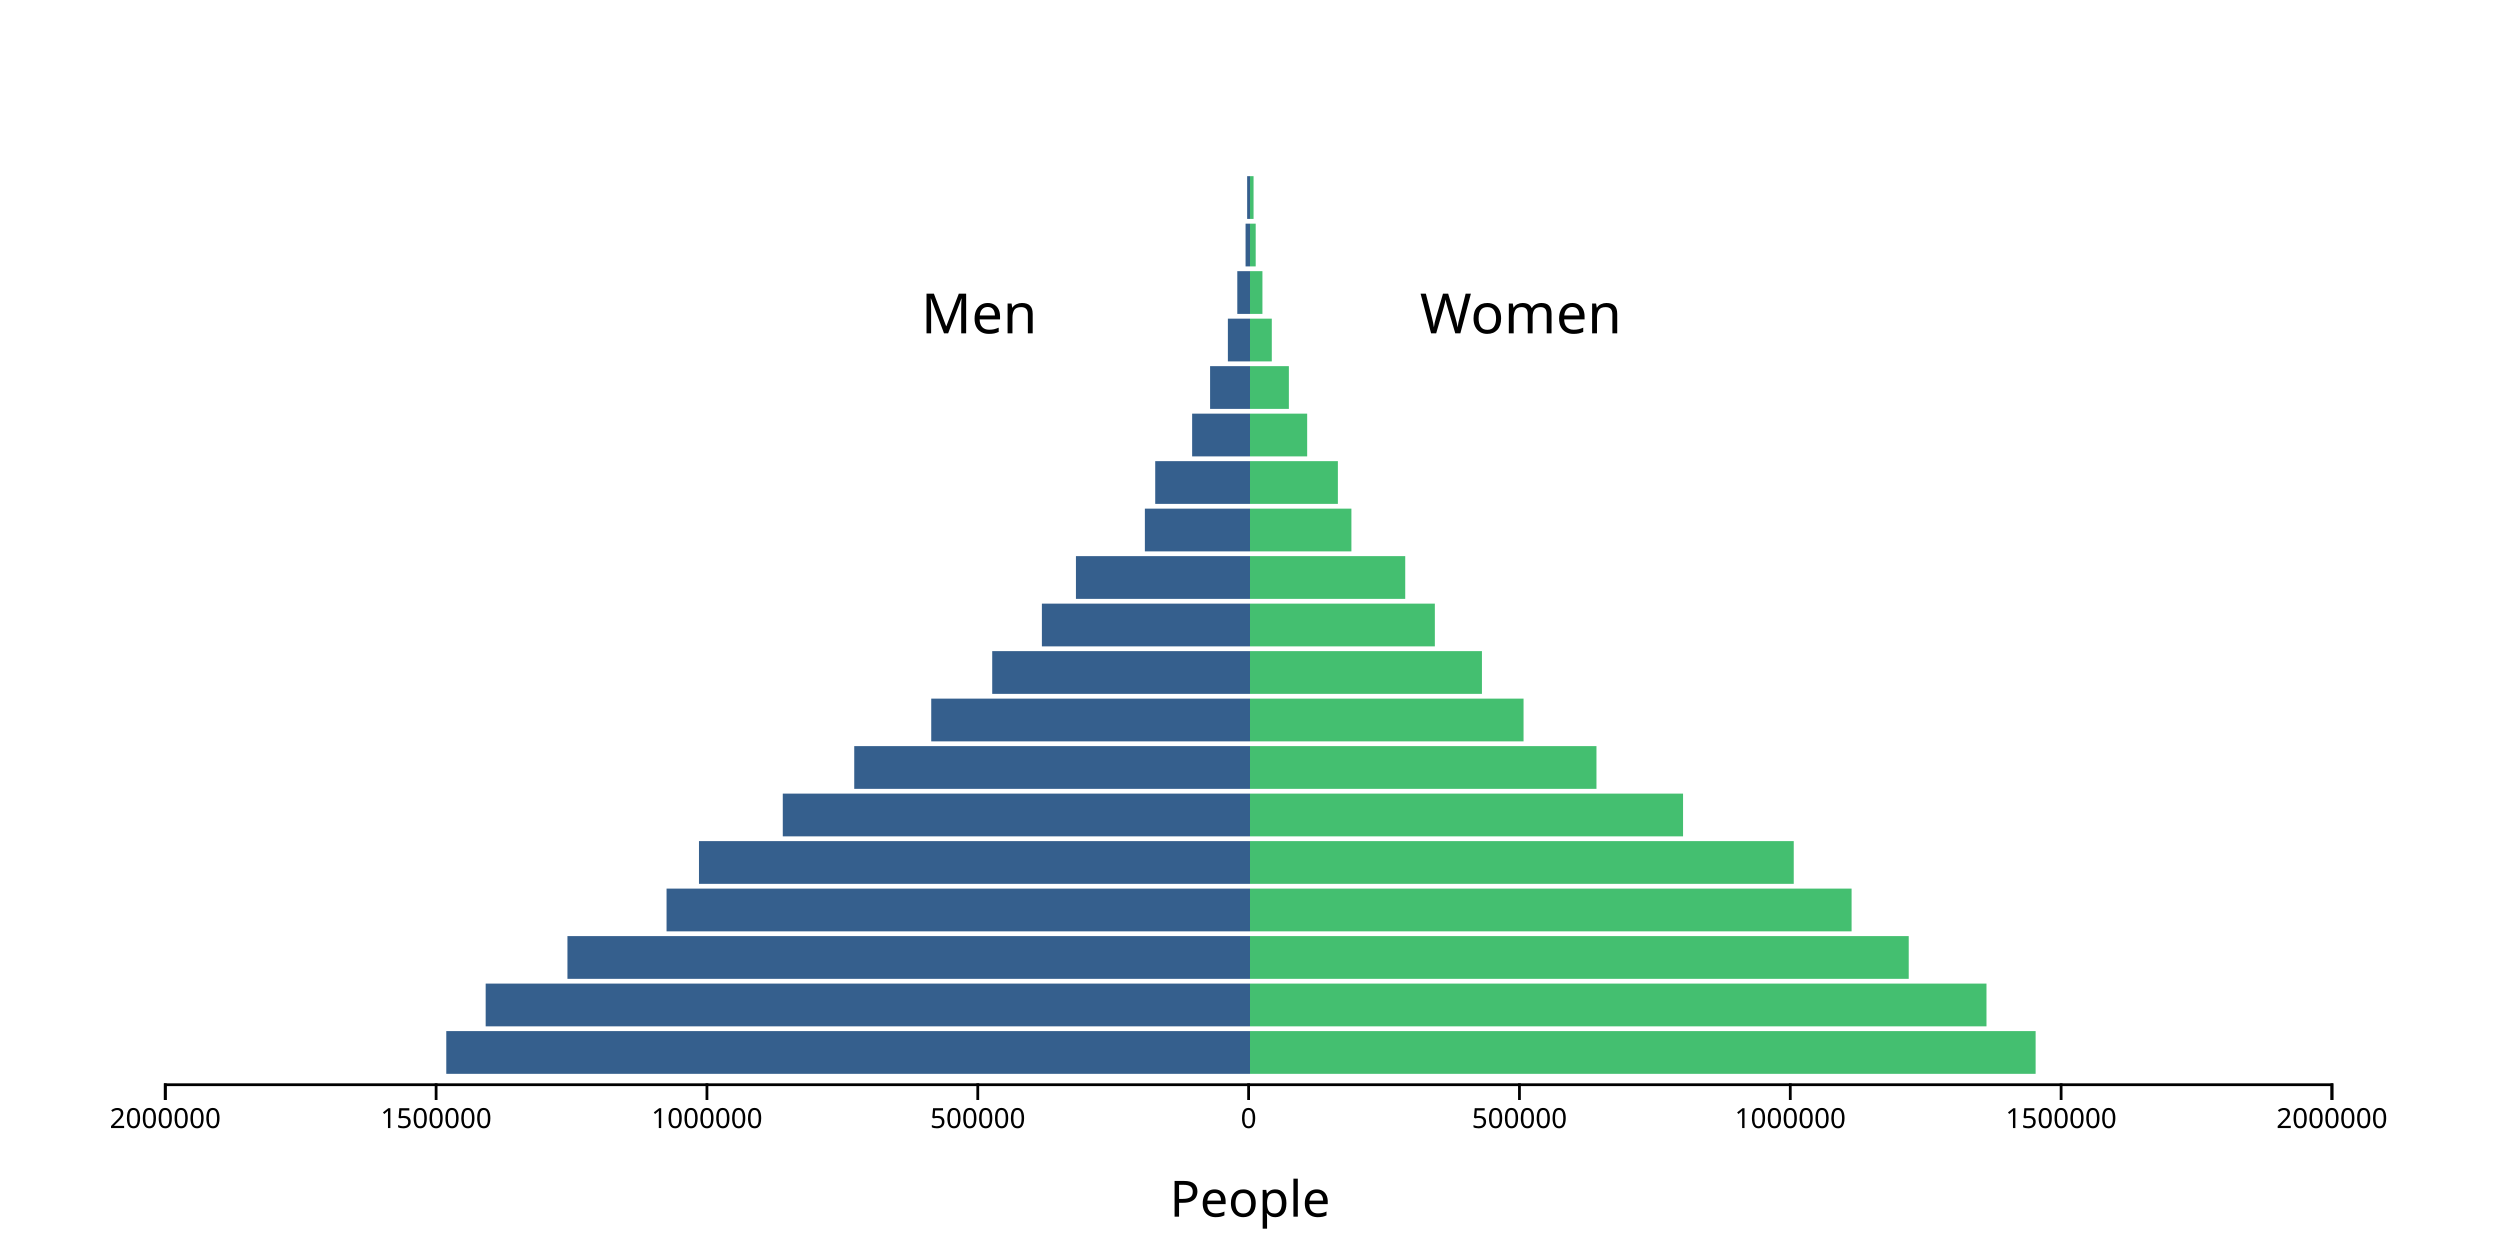
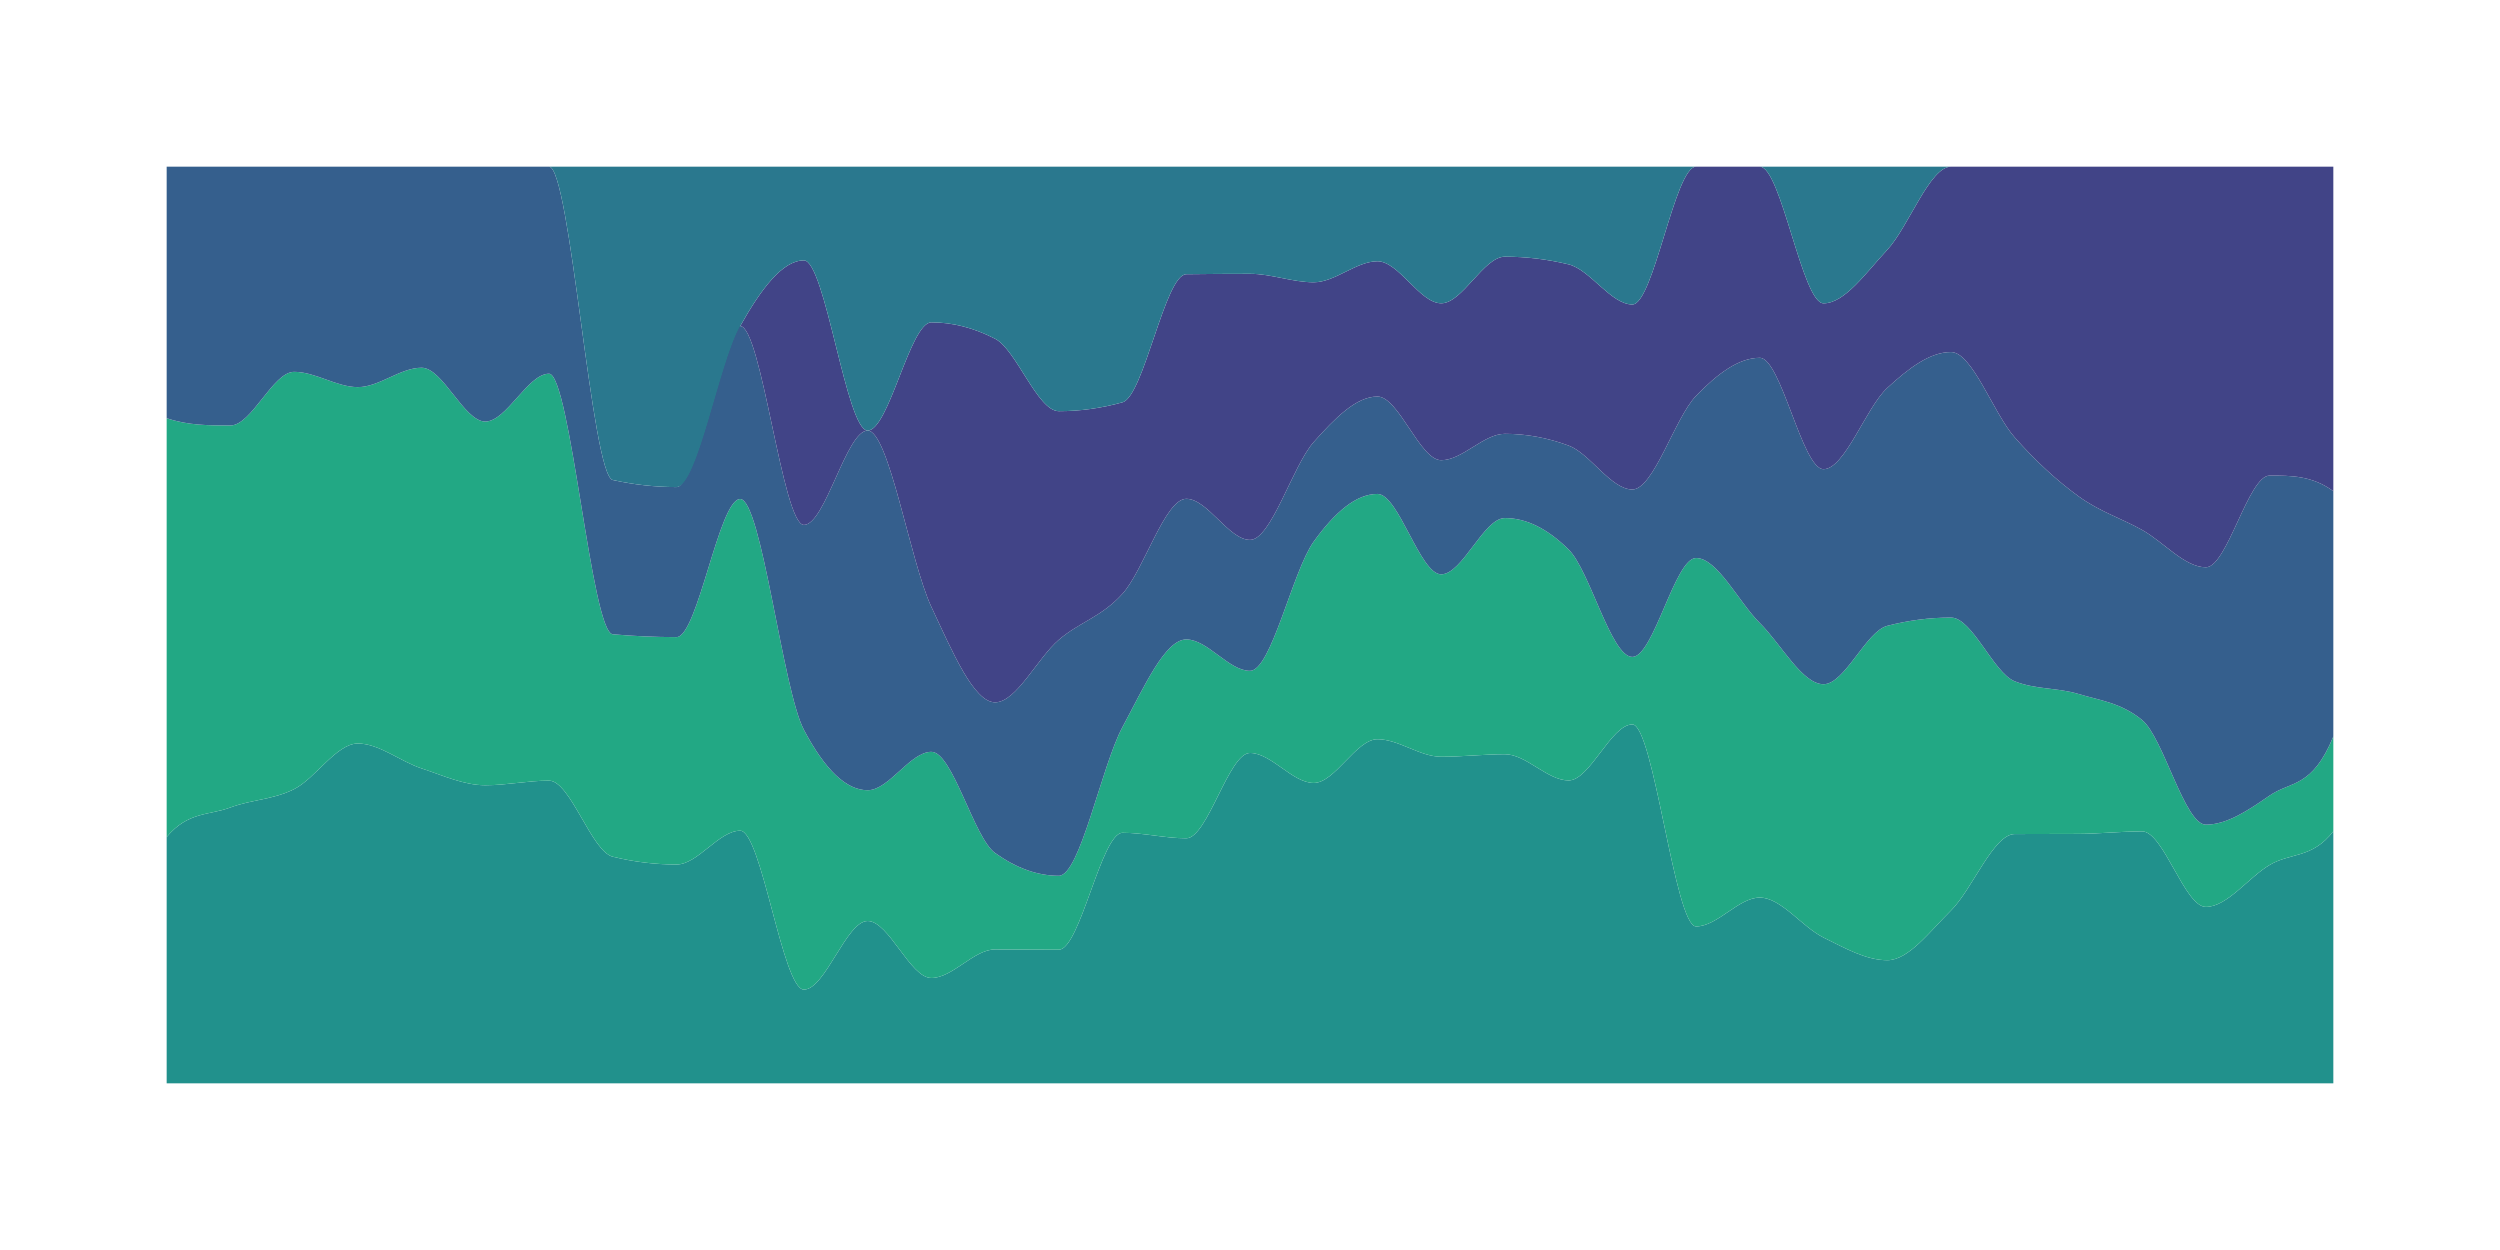
<svg xmlns="http://www.w3.org/2000/svg" width="900px" height="450px">
  <g transform="translate(60, 60)" class="series">
-     <g class="column">
-       <rect y="3.42" x="388.974" height="15.389" width="1.026" fill="rgba(53, 95, 141, 1)" />
-       <rect y="3.42" x="390" height="15.389" width="1.281" fill="rgba(68, 191, 112, 1)" />
-     </g>
-     <g class="column">
-       <rect y="20.518" x="388.404" height="15.389" width="1.596" fill="rgba(53, 95, 141, 1)" />
-       <rect y="20.518" x="390" height="15.389" width="2.05" fill="rgba(68, 191, 112, 1)" />
-     </g>
-     <g class="column">
-       <rect y="37.617" x="385.427" height="15.389" width="4.573" fill="rgba(53, 95, 141, 1)" />
-       <rect y="37.617" x="390" height="15.389" width="4.475" fill="rgba(68, 191, 112, 1)" />
-     </g>
-     <g class="column">
-       <rect y="54.715" x="382.037" height="15.389" width="7.963" fill="rgba(53, 95, 141, 1)" />
-       <rect y="54.715" x="390" height="15.389" width="7.845" fill="rgba(68, 191, 112, 1)" />
-     </g>
-     <g class="column">
-       <rect y="71.813" x="375.633" height="15.389" width="14.367" fill="rgba(53, 95, 141, 1)" />
-       <rect y="71.813" x="390" height="15.389" width="13.994" fill="rgba(68, 191, 112, 1)" />
-     </g>
-     <g class="column">
-       <rect y="88.912" x="369.169" height="15.389" width="20.831" fill="rgba(53, 95, 141, 1)" />
-       <rect y="88.912" x="390" height="15.389" width="20.579" fill="rgba(68, 191, 112, 1)" />
-     </g>
-     <g class="column">
-       <rect y="106.01" x="355.88" height="15.389" width="34.12" fill="rgba(53, 95, 141, 1)" />
-       <rect y="106.01" x="390" height="15.389" width="31.636" fill="rgba(68, 191, 112, 1)" />
-     </g>
-     <g class="column">
-       <rect y="123.109" x="352.154" height="15.389" width="37.846" fill="rgba(53, 95, 141, 1)" />
-       <rect y="123.109" x="390" height="15.389" width="36.506" fill="rgba(68, 191, 112, 1)" />
-     </g>
-     <g class="column">
-       <rect y="140.207" x="327.338" height="15.389" width="62.662" fill="rgba(53, 95, 141, 1)" />
-       <rect y="140.207" x="390" height="15.389" width="55.883" fill="rgba(68, 191, 112, 1)" />
-     </g>
-     <g class="column">
-       <rect y="157.306" x="315.079" height="15.389" width="74.921" fill="rgba(53, 95, 141, 1)" />
-       <rect y="157.306" x="390" height="15.389" width="66.545" fill="rgba(68, 191, 112, 1)" />
-     </g>
-     <g class="column">
-       <rect y="174.404" x="297.197" height="15.389" width="92.803" fill="rgba(53, 95, 141, 1)" />
-       <rect y="174.404" x="390" height="15.389" width="83.496" fill="rgba(68, 191, 112, 1)" />
-     </g>
-     <g class="column">
-       <rect y="191.503" x="275.245" height="15.389" width="114.755" fill="rgba(53, 95, 141, 1)" />
-       <rect y="191.503" x="390" height="15.389" width="98.477" fill="rgba(68, 191, 112, 1)" />
-     </g>
-     <g class="column">
-       <rect y="208.601" x="247.526" height="15.389" width="142.474" fill="rgba(53, 95, 141, 1)" />
-       <rect y="208.601" x="390" height="15.389" width="124.729" fill="rgba(68, 191, 112, 1)" />
-     </g>
-     <g class="column">
-       <rect y="225.699" x="221.803" height="15.389" width="168.197" fill="rgba(53, 95, 141, 1)" />
-       <rect y="225.699" x="390" height="15.389" width="155.899" fill="rgba(68, 191, 112, 1)" />
-     </g>
-     <g class="column">
-       <rect y="242.798" x="191.63" height="15.389" width="198.37" fill="rgba(53, 95, 141, 1)" />
-       <rect y="242.798" x="390" height="15.389" width="195.749" fill="rgba(68, 191, 112, 1)" />
-     </g>
-     <g class="column">
-       <rect y="259.896" x="179.959" height="15.389" width="210.041" fill="rgba(53, 95, 141, 1)" />
-       <rect y="259.896" x="390" height="15.389" width="216.571" fill="rgba(68, 191, 112, 1)" />
-     </g>
-     <g class="column">
-       <rect y="276.995" x="144.281" height="15.389" width="245.719" fill="rgba(53, 95, 141, 1)" />
-       <rect y="276.995" x="390" height="15.389" width="237.142" fill="rgba(68, 191, 112, 1)" />
-     </g>
-     <g class="column">
-       <rect y="294.093" x="114.842" height="15.389" width="275.158" fill="rgba(53, 95, 141, 1)" />
-       <rect y="294.093" x="390" height="15.389" width="265.135" fill="rgba(68, 191, 112, 1)" />
-     </g>
-     <g class="column">
-       <rect y="311.192" x="100.661" height="15.389" width="289.339" fill="rgba(53, 95, 141, 1)" />
-       <rect y="311.192" x="390" height="15.389" width="282.823" fill="rgba(68, 191, 112, 1)" />
-     </g>
-   </g>
-   <text transform="translate(352.5, 120)" font-family="sans-serif" font-size="20" text-anchor="middle">Men</text>
-   <text transform="translate(547.5, 120)" font-family="sans-serif" font-size="20" text-anchor="middle">Women</text>
-   <text transform="translate(450, 420)" font-family="sans-serif" font-size="18" text-anchor="middle" dy="1em">People</text>
-   <g transform="translate(59, 390)">
-     <g fill="none" font-size="10" font-family="sans-serif" text-anchor="middle">
-       <path class="domain" stroke="#000" d="M780.5,6V0.5H0.5V6" />
-       <g class="tick" transform="translate(780, 0)">
-         <line stroke="#000" y2="6" x1="0.5" x2="0.5" />
-         <text fill="#000" y="9" x="0.5" dy="0.71em">2000000</text>
-       </g>
-       <g class="tick" transform="translate(682.5, 0)">
-         <line stroke="#000" y2="6" x1="0.5" x2="0.5" />
-         <text fill="#000" y="9" x="0.5" dy="0.71em">1500000</text>
-       </g>
-       <g class="tick" transform="translate(585, 0)">
-         <line stroke="#000" y2="6" x1="0.5" x2="0.5" />
-         <text fill="#000" y="9" x="0.5" dy="0.71em">1000000</text>
-       </g>
-       <g class="tick" transform="translate(487.5, 0)">
-         <line stroke="#000" y2="6" x1="0.5" x2="0.5" />
-         <text fill="#000" y="9" x="0.5" dy="0.71em">500000</text>
-       </g>
-       <g class="tick" transform="translate(390, 0)">
-         <line stroke="#000" y2="6" x1="0.5" x2="0.5" />
-         <text fill="#000" y="9" x="0.5" dy="0.71em">0</text>
-       </g>
-       <g class="tick" transform="translate(292.5, 0)">
-         <line stroke="#000" y2="6" x1="0.5" x2="0.5" />
-         <text fill="#000" y="9" x="0.5" dy="0.71em">500000</text>
-       </g>
-       <g class="tick" transform="translate(195, 0)">
-         <line stroke="#000" y2="6" x1="0.5" x2="0.5" />
-         <text fill="#000" y="9" x="0.5" dy="0.71em">1000000</text>
-       </g>
-       <g class="tick" transform="translate(97.5, 0)">
-         <line stroke="#000" y2="6" x1="0.5" x2="0.5" />
-         <text fill="#000" y="9" x="0.5" dy="0.71em">1500000</text>
-       </g>
-       <g class="tick" transform="translate(0, 0)">
-         <line stroke="#000" y2="6" x1="0.5" x2="0.5" />
-         <text fill="#000" y="9" x="0.5" dy="0.71em">2000000</text>
-       </g>
-     </g>
+     <path fill="rgb(33, 145, 140)" d="M0,330C7.647,330,15.294,330,22.941,330C30.588,330,38.235,330,45.882,330C53.529,330,61.176,330,68.824,330C76.471,330,84.118,330,91.765,330C99.412,330,107.059,330,114.706,330C122.353,330,130,330,137.647,330C145.294,330,152.941,330,160.588,330C168.235,330,175.882,330,183.529,330C191.176,330,198.824,330,206.471,330C214.118,330,221.765,330,229.412,330C237.059,330,244.706,330,252.353,330C260,330,267.647,330,275.294,330C282.941,330,290.588,330,298.235,330C305.882,330,313.529,330,321.176,330C328.824,330,336.471,330,344.118,330C351.765,330,359.412,330,367.059,330C374.706,330,382.353,330,390,330C397.647,330,405.294,330,412.941,330C420.588,330,428.235,330,435.882,330C443.529,330,451.176,330,458.824,330C466.471,330,474.118,330,481.765,330C489.412,330,497.059,330,504.706,330C512.353,330,520,330,527.647,330C535.294,330,542.941,330,550.588,330C558.235,330,565.882,330,573.529,330C581.176,330,588.824,330,596.471,330C604.118,330,611.765,330,619.412,330C627.059,330,634.706,330,642.353,330C650,330,657.647,330,665.294,330C672.941,330,680.588,330,688.235,330C695.882,330,703.529,330,711.176,330C718.824,330,726.471,330,734.118,330C741.765,330,749.412,330,757.059,330C764.706,330,772.353,330,780,330L780,239.27C772.353,249.126,764.706,246.859,757.059,251.394C749.412,255.93,741.765,266.483,734.118,266.483C726.471,266.483,718.824,239.301,711.176,239.301C703.529,239.301,695.882,240.156,688.235,240.199C680.588,240.242,672.941,240.22,665.294,240.263C657.647,240.306,650,260.221,642.353,267.79C634.706,275.36,627.059,285.681,619.412,285.681C611.765,285.681,604.118,281.274,596.471,277.515C588.824,273.756,581.176,263.128,573.529,263.128C565.882,263.128,558.235,273.519,550.588,273.519C542.941,273.519,535.294,200.797,527.647,200.797C520,200.797,512.353,220.959,504.706,220.959C497.059,220.959,489.412,211.532,481.765,211.532C474.118,211.532,466.471,212.432,458.824,212.432C451.176,212.432,443.529,206.124,435.882,206.124C428.235,206.124,420.588,221.86,412.941,221.86C405.294,221.86,397.647,211.071,390,211.071C382.353,211.071,374.706,241.786,367.059,241.786C359.412,241.786,351.765,239.805,344.118,239.805C336.471,239.805,328.824,281.892,321.176,281.892C313.529,281.892,305.882,281.79,298.235,281.79C290.588,281.79,282.941,292.072,275.294,292.072C267.647,292.072,260,271.567,252.353,271.567C244.706,271.567,237.059,296.256,229.412,296.256C221.765,296.256,214.118,239.049,206.471,239.049C198.824,239.049,191.176,251.228,183.529,251.228C175.882,251.228,168.235,250.29,160.588,248.415C152.941,246.54,145.294,221.028,137.647,221.028C130,221.028,122.353,222.696,114.706,222.696C107.059,222.696,99.412,219.133,91.765,216.627C84.118,214.122,76.471,207.662,68.824,207.662C61.176,207.662,53.529,220.251,45.882,224.09C38.235,227.928,30.588,227.819,22.941,230.693C15.294,233.567,7.647,232.13,0,241.335Z" />
+     <path fill="rgb(34, 168, 132)" d="M0,241.335C7.647,232.13,15.294,233.567,22.941,230.693C30.588,227.819,38.235,227.928,45.882,224.09C53.529,220.251,61.176,207.662,68.824,207.662C76.471,207.662,84.118,214.122,91.765,216.627C99.412,219.133,107.059,222.696,114.706,222.696C122.353,222.696,130,221.028,137.647,221.028C145.294,221.028,152.941,246.54,160.588,248.415C168.235,250.29,175.882,251.228,183.529,251.228C191.176,251.228,198.824,239.049,206.471,239.049C214.118,239.049,221.765,296.256,229.412,296.256C237.059,296.256,244.706,271.567,252.353,271.567C260,271.567,267.647,292.072,275.294,292.072C282.941,292.072,290.588,281.79,298.235,281.79C305.882,281.79,313.529,281.892,321.176,281.892C328.824,281.892,336.471,239.805,344.118,239.805C351.765,239.805,359.412,241.786,367.059,241.786C374.706,241.786,382.353,211.071,390,211.071C397.647,211.071,405.294,221.86,412.941,221.86C420.588,221.86,428.235,206.124,435.882,206.124C443.529,206.124,451.176,212.432,458.824,212.432C466.471,212.432,474.118,211.532,481.765,211.532C489.412,211.532,497.059,220.959,504.706,220.959C512.353,220.959,520,200.797,527.647,200.797C535.294,200.797,542.941,273.519,550.588,273.519C558.235,273.519,565.882,263.128,573.529,263.128C581.176,263.128,588.824,273.756,596.471,277.515C604.118,281.274,611.765,285.681,619.412,285.681C627.059,285.681,634.706,275.36,642.353,267.79C650,260.221,657.647,240.306,665.294,240.263C672.941,240.22,680.588,240.242,688.235,240.199C695.882,240.156,703.529,239.301,711.176,239.301C718.824,239.301,726.471,266.483,734.118,266.483C741.765,266.483,749.412,255.93,757.059,251.394C764.706,246.859,772.353,249.126,780,239.27L780,205.146C772.353,223.756,764.706,221.112,757.059,226.4C749.412,231.688,741.765,236.874,734.118,236.874C726.471,236.874,718.824,205.476,711.176,199.215C703.529,192.954,695.882,192.148,688.235,189.823C680.588,187.498,672.941,188.303,665.294,185.263C657.647,182.223,650,162.322,642.353,162.322C634.706,162.322,627.059,163.315,619.412,165.299C611.765,167.284,604.118,186.322,596.471,186.322C588.824,186.322,581.176,171.846,573.529,164.273C565.882,156.7,558.235,140.885,550.588,140.885C542.941,140.885,535.294,176.488,527.647,176.488C520,176.488,512.353,145.363,504.706,137.82C497.059,130.276,489.412,126.504,481.765,126.504C474.118,126.504,466.471,146.757,458.824,146.757C451.176,146.757,443.529,117.821,435.882,117.821C428.235,117.821,420.588,124.348,412.941,134.961C405.294,145.574,397.647,181.5,390,181.5C382.353,181.5,374.706,170.195,367.059,170.195C359.412,170.195,351.765,187.506,344.118,201.687C336.471,215.867,328.824,255.279,321.176,255.279C313.529,255.279,305.882,252.545,298.235,247.078C290.588,241.611,282.941,210.659,275.294,210.659C267.647,210.659,260,224.484,252.353,224.484C244.706,224.484,237.059,217.238,229.412,202.747C221.765,188.256,214.118,119.646,206.471,119.646C198.824,119.646,191.176,169.361,183.529,169.361C175.882,169.361,168.235,169.019,160.588,168.337C152.941,167.654,145.294,74.533,137.647,74.533C130,74.533,122.353,91.753,114.706,91.753C107.059,91.753,99.412,72.382,91.765,72.382C84.118,72.382,76.471,79.363,68.824,79.363C61.176,79.363,53.529,73.862,45.882,73.862C38.235,73.862,30.588,93.17,22.941,93.17C15.294,93.17,7.647,93.17,0,90.548Z" />
+     <path fill="rgb(53, 95, 141)" d="M0,90.548C7.647,93.17,15.294,93.17,22.941,93.17C30.588,93.17,38.235,73.862,45.882,73.862C53.529,73.862,61.176,79.363,68.824,79.363C76.471,79.363,84.118,72.382,91.765,72.382C99.412,72.382,107.059,91.753,114.706,91.753C122.353,91.753,130,74.533,137.647,74.533C145.294,74.533,152.941,167.654,160.588,168.337C168.235,169.019,175.882,169.361,183.529,169.361C191.176,169.361,198.824,119.646,206.471,119.646C214.118,119.646,221.765,188.256,229.412,202.747C237.059,217.238,244.706,224.484,252.353,224.484C260,224.484,267.647,210.659,275.294,210.659C282.941,210.659,290.588,241.611,298.235,247.078C305.882,252.545,313.529,255.279,321.176,255.279C328.824,255.279,336.471,215.867,344.118,201.687C351.765,187.506,359.412,170.195,367.059,170.195C374.706,170.195,382.353,181.5,390,181.5C397.647,181.5,405.294,145.574,412.941,134.961C420.588,124.348,428.235,117.821,435.882,117.821C443.529,117.821,451.176,146.757,458.824,146.757C466.471,146.757,474.118,126.504,481.765,126.504C489.412,126.504,497.059,130.276,504.706,137.82C512.353,145.363,520,176.488,527.647,176.488C535.294,176.488,542.941,140.885,550.588,140.885C558.235,140.885,565.882,156.7,573.529,164.273C581.176,171.846,588.824,186.322,596.471,186.322C604.118,186.322,611.765,167.284,619.412,165.299C627.059,163.315,634.706,162.322,642.353,162.322C650,162.322,657.647,182.223,665.294,185.263C672.941,188.303,680.588,187.498,688.235,189.823C695.882,192.148,703.529,192.954,711.176,199.215C718.824,205.476,726.471,236.874,734.118,236.874C741.765,236.874,749.412,231.688,757.059,226.4C764.706,221.112,772.353,223.756,780,205.146L780,116.825C772.353,111.207,764.706,111.207,757.059,111.207C749.412,111.207,741.765,144.226,734.118,144.226C726.471,144.226,718.824,135.05,711.176,130.785C703.529,126.521,695.882,124.194,688.235,118.639C680.588,113.085,672.941,106.106,665.294,97.456C657.647,88.807,650,66.742,642.353,66.742C634.706,66.742,627.059,72.628,619.412,79.655C611.765,86.683,604.118,108.907,596.471,108.907C588.824,108.907,581.176,68.811,573.529,68.811C565.882,68.811,558.235,74.599,550.588,82.5C542.941,90.401,535.294,116.216,527.647,116.216C520,116.216,512.353,103.229,504.706,100.407C497.059,97.585,489.412,96.174,481.765,96.174C474.118,96.174,466.471,105.676,458.824,105.676C451.176,105.676,443.529,82.752,435.882,82.752C428.235,82.752,420.588,90.528,412.941,99.129C405.294,107.73,397.647,134.357,390,134.357C382.353,134.357,374.706,119.571,367.059,119.571C359.412,119.571,351.765,145.267,344.118,153.726C336.471,162.184,328.824,163.803,321.176,170.323C313.529,176.842,305.882,192.841,298.235,192.841C290.588,192.841,282.941,174.783,275.294,158.477C267.647,142.171,260,95.006,252.353,95.006C244.706,95.006,237.059,128.969,229.412,128.969C221.765,128.969,214.118,57.391,206.471,57.391C198.824,57.391,191.176,115.345,183.529,115.345C175.882,115.345,168.235,114.496,160.588,112.798C152.941,111.101,145.294,0,137.647,0C130,0,122.353,0,114.706,0C107.059,0,99.412,0,91.765,0C84.118,0,76.471,0,68.824,0C61.176,0,53.529,5.684341886080802e-14,45.882,5.684341886080802e-14C38.235,5.684341886080802e-14,30.588,0,22.941,0C15.294,0,7.647,0,0,0Z" />
+     <path fill="rgb(65, 68, 135)" d="M0,0C7.647,0,15.294,0,22.941,0C30.588,0,38.235,5.684341886080802e-14,45.882,5.684341886080802e-14C53.529,5.684341886080802e-14,61.176,0,68.824,0C76.471,0,84.118,0,91.765,0C99.412,0,107.059,0,114.706,0C122.353,0,130,0,137.647,0C145.294,0,152.941,111.101,160.588,112.798C168.235,114.496,175.882,115.345,183.529,115.345C191.176,115.345,198.824,57.391,206.471,57.391C214.118,57.391,221.765,128.969,229.412,128.969C237.059,128.969,244.706,95.006,252.353,95.006C260,95.006,267.647,142.171,275.294,158.477C282.941,174.783,290.588,192.841,298.235,192.841C305.882,192.841,313.529,176.842,321.176,170.323C328.824,163.803,336.471,162.184,344.118,153.726C351.765,145.267,359.412,119.571,367.059,119.571C374.706,119.571,382.353,134.357,390,134.357C397.647,134.357,405.294,107.73,412.941,99.129C420.588,90.528,428.235,82.752,435.882,82.752C443.529,82.752,451.176,105.676,458.824,105.676C466.471,105.676,474.118,96.174,481.765,96.174C489.412,96.174,497.059,97.585,504.706,100.407C512.353,103.229,520,116.216,527.647,116.216C535.294,116.216,542.941,90.401,550.588,82.5C558.235,74.599,565.882,68.811,573.529,68.811C581.176,68.811,588.824,108.907,596.471,108.907C604.118,108.907,611.765,86.683,619.412,79.655C627.059,72.628,634.706,66.742,642.353,66.742C650,66.742,657.647,88.807,665.294,97.456C672.941,106.106,680.588,113.085,688.235,118.639C695.882,124.194,703.529,126.521,711.176,130.785C718.824,135.05,726.471,144.226,734.118,144.226C741.765,144.226,749.412,111.207,757.059,111.207C764.706,111.207,772.353,111.207,780,116.825L780,0C772.353,0,764.706,0,757.059,0C749.412,0,741.765,0,734.118,0C726.471,0,718.824,0,711.176,0C703.529,0,695.882,0,688.235,0C680.588,0,672.941,0,665.294,0C657.647,0,650,0,642.353,0C634.706,0,627.059,21.745,619.412,29.946C611.765,38.146,604.118,49.205,596.471,49.205C588.824,49.205,581.176,0,573.529,0C565.882,0,558.235,0,550.588,0C542.941,0,535.294,49.617,527.647,49.617C520,49.617,512.353,37.022,504.706,35.174C497.059,33.327,489.412,32.404,481.765,32.404C474.118,32.404,466.471,49.189,458.824,49.189C451.176,49.189,443.529,34.06,435.882,34.06C428.235,34.06,420.588,41.625,412.941,41.625C405.294,41.625,397.647,38.571,390,38.571C382.353,38.571,374.706,38.622,367.059,38.724C359.412,38.825,351.765,82.693,344.118,84.826C336.471,86.96,328.824,88.027,321.176,88.027C313.529,88.027,305.882,65.886,298.235,61.95C290.588,58.015,282.941,56.047,275.294,56.047C267.647,56.047,260,95.006,252.353,95.006C244.706,95.006,237.059,33.744,229.412,33.744C221.765,33.744,214.118,43.791,206.471,57.391C198.824,70.992,191.176,115.345,183.529,115.345C175.882,115.345,168.235,114.496,160.588,112.798C152.941,111.101,145.294,0,137.647,0C130,0,122.353,0,114.706,0C107.059,0,99.412,0,91.765,0C84.118,0,76.471,0,68.824,0C61.176,0,53.529,5.684341886080802e-14,45.882,5.684341886080802e-14C38.235,5.684341886080802e-14,30.588,0,22.941,0C15.294,0,7.647,0,0,0Z" />
+     <path fill="rgb(42, 120, 142)" d="M0,0C7.647,0,15.294,0,22.941,0C30.588,0,38.235,5.684341886080802e-14,45.882,5.684341886080802e-14C53.529,5.684341886080802e-14,61.176,0,68.824,0C76.471,0,84.118,0,91.765,0C99.412,0,107.059,0,114.706,0C122.353,0,130,0,137.647,0C145.294,0,152.941,111.101,160.588,112.798C168.235,114.496,175.882,115.345,183.529,115.345C191.176,115.345,198.824,70.992,206.471,57.391C214.118,43.791,221.765,33.744,229.412,33.744C237.059,33.744,244.706,95.006,252.353,95.006C260,95.006,267.647,56.047,275.294,56.047C282.941,56.047,290.588,58.015,298.235,61.95C305.882,65.886,313.529,88.027,321.176,88.027C328.824,88.027,336.471,86.96,344.118,84.826C351.765,82.693,359.412,38.825,367.059,38.724C374.706,38.622,382.353,38.571,390,38.571C397.647,38.571,405.294,41.625,412.941,41.625C420.588,41.625,428.235,34.06,435.882,34.06C443.529,34.06,451.176,49.189,458.824,49.189C466.471,49.189,474.118,32.404,481.765,32.404C489.412,32.404,497.059,33.327,504.706,35.174C512.353,37.022,520,49.617,527.647,49.617C535.294,49.617,542.941,0,550.588,0C558.235,0,565.882,0,573.529,0C581.176,0,588.824,49.205,596.471,49.205C604.118,49.205,611.765,38.146,619.412,29.946C627.059,21.745,634.706,0,642.353,0C650,0,657.647,0,665.294,0C672.941,0,680.588,0,688.235,0C695.882,0,703.529,0,711.176,0C718.824,0,726.471,0,734.118,0C741.765,0,749.412,0,757.059,0C764.706,0,772.353,0,780,0L780,0C772.353,0,764.706,0,757.059,0C749.412,0,741.765,0,734.118,0C726.471,0,718.824,0,711.176,0C703.529,0,695.882,0,688.235,0C680.588,0,672.941,0,665.294,0C657.647,0,650,0,642.353,0C634.706,0,627.059,0,619.412,0C611.765,0,604.118,0,596.471,0C588.824,0,581.176,0,573.529,0C565.882,0,558.235,0,550.588,0C542.941,0,535.294,0,527.647,0C520,0,512.353,5.684341886080802e-14,504.706,5.684341886080802e-14C497.059,5.684341886080802e-14,489.412,5.684341886080802e-14,481.765,5.684341886080802e-14C474.118,5.684341886080802e-14,466.471,0,458.824,0C451.176,0,443.529,0,435.882,0C428.235,0,420.588,0,412.941,0C405.294,0,397.647,5.684341886080802e-14,390,5.684341886080802e-14C382.353,5.684341886080802e-14,374.706,0,367.059,0C359.412,0,351.765,5.684341886080802e-14,344.118,5.684341886080802e-14C336.471,5.684341886080802e-14,328.824,0,321.176,0C313.529,0,305.882,0,298.235,0C290.588,0,282.941,0,275.294,0C267.647,0,260,0,252.353,0C244.706,0,237.059,0,229.412,0C221.765,0,214.118,0,206.471,0C198.824,0,191.176,0,183.529,0C175.882,0,168.235,0,160.588,0C152.941,0,145.294,0,137.647,0C130,0,122.353,0,114.706,0C107.059,0,99.412,0,91.765,0C84.118,0,76.471,0,68.824,0C61.176,0,53.529,5.684341886080802e-14,45.882,5.684341886080802e-14C38.235,5.684341886080802e-14,30.588,0,22.941,0C15.294,0,7.647,0,0,0Z" />
  </g>
</svg>
